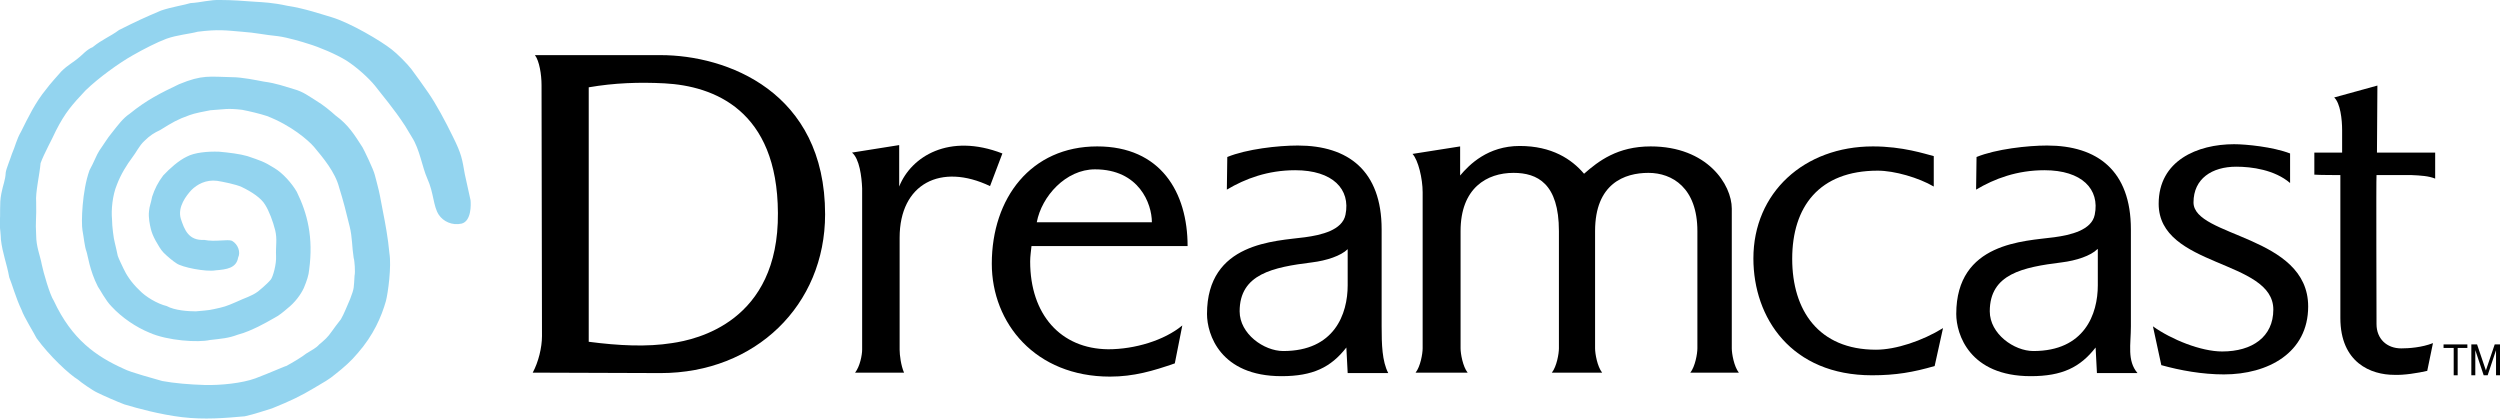
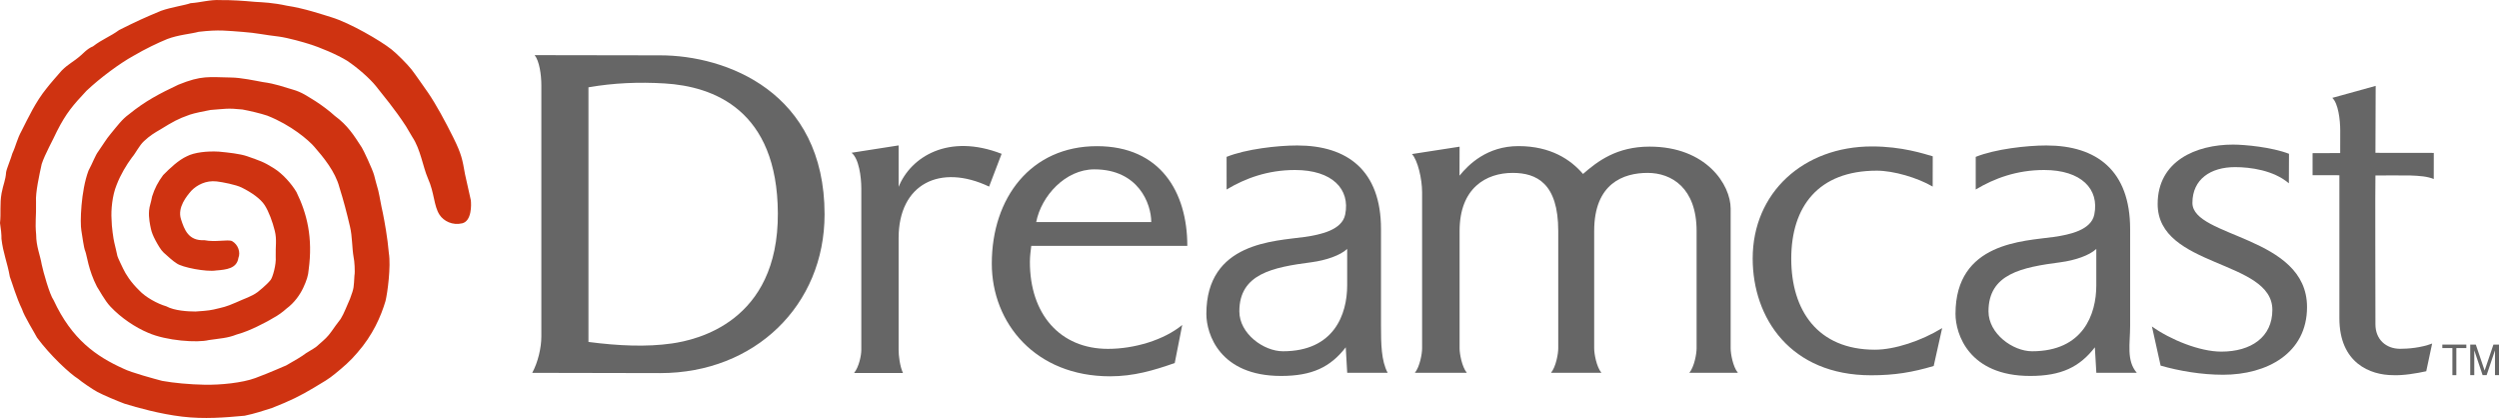
- <svg xmlns="http://www.w3.org/2000/svg" version="1.1" id="Layer_1" x="0px" y="0px" viewBox="0 0 566.9 94.8" style="enable-background:new 0 0 566.9 94.8;" xml:space="preserve">
-   <style type="text/css">
- 	.st0{fill:#93D4EF;}
- </style>
+ <svg xmlns="http://www.w3.org/2000/svg" version="1.2" baseProfile="tiny" id="Layer_1" x="0px" y="0px" width="566.93px" height="94.787px" viewBox="0 0 566.93 94.787" xml:space="preserve">
  <g>
-     <polygon points="556.4,78.9 554.1,78.9 554.1,78.1 559.5,78.1 559.5,78.9 557.3,78.9 557.3,85.1 556.4,85.1  " />
-     <polygon points="563.2,85.1 561.3,79.4 561.3,85.1 560.4,85.1 560.4,78.1 561.7,78.1 563.7,84 565.7,78.1 566.9,78.1 566.9,85.1    566,85.1 566,79.4 564.1,85.1  " />
-     <path d="M122.8,19.3c0-2.4-0.5-5.5-1.5-6.8c7,0,22,0,28.5,0c14.9,0,37.3,8.2,37.3,36.1c0,20.6-15.8,36-37.3,36   c-4.7,0-22.7-0.1-29-0.1c1.3-2.4,2.1-5.7,2.1-8.3L122.8,19.3L122.8,19.3z M133.5,77.5c6.9,0.9,13.2,1.2,18.9,0.3   c5.5-0.8,24.2-4.8,24-29.5c-0.1-23.4-14.6-28.8-25.7-29.4c-5.8-0.3-11.4-0.1-17.2,0.9V77.5L133.5,77.5z" />
-     <path d="M193.2,34.6l10.7-1.7c0,2.2,0,8.6,0,9.4c2.7-6.8,11.3-12.2,23.4-7.5l-2.8,7.4c-11.1-5.3-20.5-0.6-20.5,11.7v25.4   c0,1.2,0.3,3.6,1,5.2h-11.1c1.1-1.4,1.6-4,1.6-5.2V42.7C195.4,40.1,194.9,36,193.2,34.6L193.2,34.6z" />
-     <path d="M530.7,39.7c0,0.7,0,30.2,0,32.4c0,10.2,7,12.9,12.2,12.9c2.2,0.1,5.3-0.4,7.5-0.9l1.3-6.3c-2.5,1-5.5,1.2-7.2,1.2   c-3.3,0-5.6-2.2-5.6-5.5c0-3-0.1-32.8,0-33.8l0,0c0.4,0,7.2,0,7.9,0c2.2,0.1,3.9,0.2,5.4,0.8v-5.9c0,0-13,0-13.2,0l0.1-15.2   l-9.8,2.7c1.4,1.3,1.8,5,1.8,7.4c0,0,0,4.5,0,5.1c-0.4,0-5.4,0-6.3,0v5C525.5,39.7,530.7,39.7,530.7,39.7L530.7,39.7z" />
-     <path d="M488.2,74c4.2,3,10.9,5.7,15.7,5.7c6.8,0,11.6-3.3,11.6-9.5c0-11.4-26-9.5-26-24c0-9.8,8.8-13.5,17.1-13.5   c2.7,0,8.8,0.6,12.7,2.1v6.7c-3.5-3-8.7-3.7-12.2-3.7c-5.5,0-9.7,2.7-9.7,8.1c0,7.9,26,7.4,26,23.6c0,10.5-9.1,15.4-19.1,15.4   c-4.9,0-9.9-0.9-14.2-2.1L488.2,74L488.2,74z" />
-     <path d="M331.1,39.8c0-0.6,0-5.9,0-6.6l-10.8,1.7c1.3,1.4,2.3,5.6,2.3,8.7V79c0,1.2-0.5,4.1-1.6,5.5h11.8c-1.1-1.4-1.6-4.3-1.6-5.5   V52.4c0-9.8,6-13.2,12-13.2c5.4,0,10.3,2.4,10.3,13.2V79c0,1.2-0.5,4.1-1.6,5.5h11.4c-1.1-1.4-1.6-4.3-1.6-5.5V52.4   c0-10.8,6.7-13.2,12.1-13.2s11.1,3.4,11.1,13.2V79c0,1.2-0.5,4.1-1.6,5.5h11c-1.1-1.4-1.6-4.3-1.6-5.5V47.3   c0-5.4-5.5-14.1-18.4-14.1c-7.5,0-11.8,3.3-15.1,6.2c-2.8-3.3-7.3-6.3-14.6-6.3C337.4,33.1,333.2,37.3,331.1,39.8L331.1,39.8z" />
-     <path d="M305.6,56.5c-1.5,1.5-4.8,2.6-8.1,3c-8.8,1.1-16.4,2.6-16.4,11.1c0,5.1,5.5,9,9.9,9c11.6,0,14.6-8.4,14.6-14.9V56.5   L305.6,56.5L305.6,56.5z M278.3,35.6c4.4-1.8,11.5-2.6,16-2.6c11.4,0,19,5.7,19,19v22c0,4.1,0.1,7.9,1.5,10.6h-9.2l-0.3-5.8   c-3.5,4.5-7.6,6.5-14.7,6.5c-13.9,0-16.9-9.5-16.9-14.1c0-16.3,15.5-16.5,22.2-17.4c3.7-0.5,8.5-1.6,9.2-5.1   c1.2-5.8-2.9-10.1-11.4-10.1c-6.2,0-11.3,1.9-15.5,4.4L278.3,35.6L278.3,35.6z M475.6,56.5c-1.5,1.5-4.8,2.6-8.1,3   c-8.8,1.1-16.3,2.6-16.3,11.1c0,5.1,5.5,9,9.9,9c11.6,0,14.6-8.4,14.6-14.9v-8.2H475.6z M448.2,35.6c4.4-1.8,11.6-2.6,16-2.6   c11.4,0,19,5.7,19,19v22c0,4.1-0.9,7.8,1.5,10.6h-9.2l-0.3-5.8c-3.5,4.5-7.6,6.5-14.7,6.5c-13.9,0-16.9-9.5-16.9-14.1   c0-16.3,15.5-16.5,22.2-17.4c3.7-0.5,8.5-1.6,9.2-5.1c1.2-5.8-2.9-10.1-11.4-10.1c-6.2,0-11.3,1.9-15.5,4.4L448.2,35.6L448.2,35.6   L448.2,35.6z" />
-     <path d="M438.5,42.3c-3.4-2-8.9-3.6-12.7-3.6c-13.3,0-19.4,8.2-19.4,20c0,11.7,6,20.6,19,20.6c4.5,0,10.5-2,15.2-4.9l-1.9,8.6   c-4.8,1.4-8.8,2.1-14.2,2.1c-18.3,0-26.9-13-26.9-26.5c0-14.9,11.5-25.4,27.1-25.4c6.8,0,11.8,1.7,13.8,2.2V42.3L438.5,42.3z" />
-     <path d="M233.6,59.3c0-1.2,0.2-2.4,0.3-3.5h35.4c0-12.2-6.1-22.6-20.5-22.6c-15,0-23.9,11.7-23.9,26.6c0,13.5,9.9,25.6,26.8,25.6   c5.4,0,9.8-1.3,14.7-3l1.7-8.6c-4.1,3.4-10.8,5.4-16.8,5.4C240.5,79.1,233.6,71.3,233.6,59.3L233.6,59.3z M235.1,50.4   c1.1-5.9,6.6-12,13.2-12c10,0,12.9,7.8,12.9,12H235.1L235.1,50.4z" />
+     <polygon fill="#666666" points="556.359,78.931 554.074,78.931 554.074,78.142 559.518,78.142 559.518,78.931 557.252,78.931    557.252,85.077 556.359,85.077  " />
+     <polygon fill="#666666" points="563.211,85.077 561.318,79.442 561.318,85.077 560.404,85.077 560.404,78.142 561.668,78.142    563.668,84.038 565.666,78.142 566.93,78.142 566.93,85.077 566.02,85.077 566.02,79.442 564.125,85.077  " />
+     <path fill="#666666" d="M122.813,19.344c0-2.409-0.458-5.529-1.522-6.841c6.973,0,22.039,0.046,28.497,0.046   c14.859,0,37.277,8.247,37.277,36.052c0,20.635-15.826,36.008-37.277,36.008c-4.705,0-22.67-0.058-29.044-0.058   c1.306-2.411,2.069-5.685,2.069-8.269V19.344L122.813,19.344z M133.5,77.543c6.858,0.892,13.189,1.165,18.917,0.347   c5.542-0.793,24.165-4.805,24.049-29.529c-0.109-23.431-14.581-28.788-25.731-29.443c-5.819-0.343-11.436-0.123-17.236,0.881   L133.5,77.543L133.5,77.543z" />
+     <path fill="#666666" d="M193.187,34.642l10.676-1.667c0,2.186,0,8.596,0,9.4c2.738-6.767,11.259-12.205,23.366-7.493l-2.838,7.433   c-11.082-5.26-20.528-0.646-20.528,11.661V79.37c0,1.209,0.264,3.648,0.985,5.213h-11.089c1.12-1.381,1.64-4.004,1.64-5.213V42.74   C195.396,40.083,194.854,35.97,193.187,34.642L193.187,34.642z" />
+     <path fill="#666666" d="M530.719,39.738c0,0.693,0,30.229,0,32.434c0,10.183,7.019,12.905,12.219,12.905   c2.197,0.107,5.313-0.406,7.488-0.889l1.338-6.285c-2.535,0.97-5.481,1.197-7.25,1.197c-3.26,0-5.617-2.164-5.617-5.549   c0-3.037-0.077-32.809,0-33.761h-0.034c0.432,0,7.196-0.024,7.879,0c2.217,0.078,3.92,0.213,5.387,0.803l0.008-5.919   c0,0-12.985-0.017-13.239-0.017l0.053-15.181l-9.838,2.719c1.356,1.269,1.797,4.982,1.797,7.431c0,0-0.008,4.536-0.008,5.083   c-0.441,0-5.438,0.025-6.265,0.025v5.001C525.51,39.735,530.719,39.738,530.719,39.738L530.719,39.738z" />
+     <path fill="#666666" d="M488.193,74.036c4.229,3.021,10.866,5.703,15.733,5.703c6.752,0,11.588-3.285,11.588-9.469   c0-11.414-26.022-9.522-26.022-24.004c0-9.792,8.756-13.476,17.1-13.476c2.683,0,8.806,0.582,12.697,2.088l-0.031,6.688   c-3.459-2.955-8.735-3.669-12.213-3.669c-5.521,0-9.668,2.74-9.668,8.112c0,7.887,26.002,7.43,26.002,23.621   c0,10.471-9.07,15.354-19.055,15.354c-4.865,0-9.939-0.862-14.16-2.071L488.193,74.036L488.193,74.036z" />
+     <path fill="#666666" d="M331.107,39.839c0-0.592,0.021-5.895,0.021-6.574l-10.809,1.671c1.303,1.365,2.303,5.623,2.303,8.667   v35.414c0,1.209-0.519,4.143-1.641,5.521h11.784c-1.118-1.381-1.637-4.313-1.637-5.521V52.372c0-9.75,6.031-13.164,12.035-13.164   c5.434,0,10.344,2.352,10.344,13.164v26.646c0,1.209-0.52,4.142-1.637,5.521h11.428c-1.123-1.381-1.637-4.313-1.637-5.521V52.372   c0-10.811,6.678-13.164,12.123-13.164c5.43,0,11.111,3.411,11.111,13.164v26.646c0,1.209-0.515,4.142-1.642,5.521h11.008   c-1.127-1.381-1.639-4.313-1.639-5.521V47.312c0-5.404-5.516-14.063-18.391-14.063c-7.492,0-11.818,3.333-15.103,6.2   c-2.793-3.26-7.34-6.317-14.647-6.317C337.365,33.129,333.162,37.302,331.107,39.839L331.107,39.839z" />
+     <path fill="#666666" d="M305.621,56.453c-1.543,1.453-4.773,2.579-8.107,3.019c-8.762,1.147-16.352,2.604-16.352,11.137   c0,5.063,5.52,9.048,9.891,9.048c11.578,0,14.57-8.353,14.57-14.935v-8.269H305.621L305.621,56.453z M278.269,35.57   c4.419-1.771,11.549-2.583,16.021-2.583c11.42,0,19.008,5.705,19.008,18.95v21.972c0,4.069,0.062,7.924,1.512,10.631h-9.178   l-0.332-5.78c-3.473,4.487-7.627,6.495-14.676,6.495c-13.91,0-16.946-9.503-16.946-14.069c0-16.297,15.512-16.485,22.249-17.447   c3.728-0.526,8.521-1.58,9.244-5.074c1.188-5.78-2.942-10.114-11.385-10.114c-6.197,0-11.273,1.885-15.514,4.422L278.269,35.57   L278.269,35.57z M475.572,56.453c-1.541,1.453-4.773,2.579-8.109,3.019c-8.76,1.147-16.348,2.604-16.348,11.137   c0,5.063,5.516,9.048,9.887,9.048c11.576,0,14.57-8.353,14.57-14.935V56.453L475.572,56.453z M448.223,35.57   c4.418-1.771,11.556-2.583,16.023-2.583c11.414,0,19.002,5.705,19.002,18.95v21.972c0,4.069-0.887,7.841,1.508,10.631h-9.176   l-0.334-5.78c-3.478,4.487-7.625,6.495-14.674,6.495c-13.902,0-16.943-9.503-16.943-14.069c0-16.297,15.512-16.485,22.246-17.447   c3.729-0.526,8.527-1.58,9.242-5.074c1.19-5.78-2.941-10.114-11.385-10.114c-6.195,0-11.271,1.885-15.513,4.422v-7.4L448.223,35.57   L448.223,35.57z" />
+     <path fill="#666666" d="M438.451,42.308c-3.443-2.012-8.879-3.605-12.67-3.605c-13.312,0-19.412,8.185-19.412,19.976   c0,11.68,5.965,20.625,18.983,20.625c4.462,0,10.535-2.006,15.25-4.902l-1.918,8.593c-4.799,1.428-8.842,2.108-14.194,2.108   c-18.295,0-26.871-12.977-26.871-26.479c0-14.921,11.504-25.417,27.072-25.417c6.805,0,11.771,1.668,13.776,2.238L438.451,42.308   L438.451,42.308z" />
+     <path fill="#666666" d="M233.646,59.304c0.008-1.234,0.172-2.41,0.31-3.55h35.401c0-12.169-6.087-22.608-20.505-22.608   c-14.965,0-23.85,11.703-23.85,26.63c0,13.498,9.891,25.56,26.832,25.56c5.356,0,9.834-1.319,14.669-3.012l1.701-8.63   c-4.135,3.404-10.817,5.418-16.849,5.418C240.514,79.112,233.599,71.263,233.646,59.304L233.646,59.304z M235.077,50.356   c1.149-5.92,6.628-11.952,13.184-11.952c10.018,0,12.917,7.817,12.917,11.952C261.176,50.356,235.077,50.375,235.077,50.356   L235.077,50.356z" />
  </g>
-   <path class="st0" d="M65.1,1.3c4,0.6,8,2,10.1,2.6c4.3,1.3,11.2,5.4,13.6,7.3c1.2,0.9,3.6,3.3,4.5,4.5s2.7,3.7,3.8,5.3  c1.8,2.6,3.9,6.5,5.6,10c2,4,2.1,5.1,2.7,8.5l1.3,5.9c0.1,1,0.2,4.7-2,5.3c-2.2,0.5-4.2-0.5-5.2-2c-1.3-2-1.1-4.9-2.6-8.2  c-1.2-2.7-1.7-6.6-3.5-9.4l-1.5-2.5c-2.6-4-5.3-7.1-6.9-9.2c-1.4-1.7-4-4.1-6.5-5.7c-2.3-1.4-6-3-8.7-3.8c-0.9-0.3-4.5-1.4-6.8-1.7  c-3.1-0.3-5.1-0.8-8.1-1c-3.6-0.3-5.4-0.6-10.1,0c-1.8,0.5-4.6,0.7-7.1,1.6c-2.1,0.8-4.9,2.2-7.7,3.8c-3,1.7-7.6,5-10.6,7.9  c-3.1,3.3-4.6,5-6.7,9.1c-0.9,2-2.7,5.2-3.5,7.4c-0.2,2.5-1.2,6.7-1,8.8c0.1,3.7-0.2,4.4,0,7.5c0,2.7,0.9,4.6,1.3,6.8  c0.3,1.5,1.8,6.8,2.7,8.1C16.3,77,21.8,80.8,28,83.6c1.7,0.9,7.2,2.3,8.8,2.8c2.7,0.5,6.2,0.8,9.6,0.9c3.6,0.1,8.5-0.4,11.5-1.5  c3.2-1.2,7-2.9,7-2.8c1.5-0.8,3.8-2.2,4.5-2.8c1.4-0.9,2.2-1.2,3-2.1c1.2-1,1.9-1.6,2.8-2.9c0.5-0.7,1.3-1.8,2.1-2.8  c0.8-1.4,1.3-2.8,2.1-4.6c1-2.6,0.8-2.5,1-5.3c0.2-0.8,0-3.5-0.2-4c-0.4-2.5-0.3-4.7-0.9-7.1c-0.8-3.3-1.4-5.7-2.4-8.9  c-0.9-3.5-3.7-6.8-5.7-9.2c-1.3-1.5-5.2-4.9-10.7-7c-1.5-0.5-4-1.1-5.6-1.4c-3.4-0.4-4-0.1-7.2,0.1c-1.1,0.2-3.7,0.7-4.7,1.1  c-2.8,1-3.8,1.6-6.7,3.4C35,30.1,34,30.7,32.7,32c-1.1,1-1.9,2.7-2.7,3.7c-1.2,1.6-2.6,3.8-3.5,6.2c-1,2.4-1.3,5.7-1.1,7.8  c0,1.6,0.4,4.6,0.6,5.2c0.2,0.7,0.6,2.7,0.7,3.1c0.1,0.4,1.1,2.5,1.3,2.9c0.6,1.3,1.7,3.1,3.6,4.9c1.4,1.5,4.1,3.1,6.2,3.6  c1.8,1,4.9,1.2,6.6,1.2c0.8-0.1,3-0.2,4.1-0.5c2.3-0.5,2.7-0.6,5-1.6c2.1-1,3.5-1.3,5-2.4c0,0,2-1.6,2.9-2.7  c0.5-0.6,1.3-3.5,1.2-5.3c-0.1-2.5,0.3-3.8-0.2-5.9c-0.5-2-1.4-4.4-2.3-5.8c-0.9-1.5-3-2.9-5.3-4c-1.3-0.6-4.3-1.2-5.6-1.4  c-2.5-0.3-4.5,0.8-5.8,2.1c-1.1,1.2-3.2,3.8-2.4,6.5c0.8,2.4,1.7,5,5.3,4.8c2.5,0.5,5.3-0.2,6.3,0.2c1.4,0.8,2,2.6,1.4,3.8  c-0.4,2.4-2.6,2.7-5.1,2.9c-2.2,0.4-7.7-0.7-8.9-1.6c-0.8-0.5-2.1-1.6-2.9-2.4c-0.6-0.6-1.3-1.8-1.8-2.7c-0.6-1.1-0.9-1.9-1.1-2.7  c-0.2-0.9-0.6-2.5-0.4-4.1c0.1-1.1,0.4-1.6,0.7-3.2c0.6-1.8,1.3-3.2,2.5-4.8c1.5-1.6,3.5-3.4,5.4-4.3c1.7-0.9,4.6-1.2,7.3-1.1  c2.2,0.2,4.7,0.5,6.4,1c2.9,1,3.7,1.2,6.1,2.7c2,1.2,4,3.5,5.1,5.4c2.4,4.9,3.8,10.3,2.8,17.7c-0.1,1.2-0.5,2.4-1.2,4.1  c-0.7,1.5-2,3.3-3.8,4.7c-0.8,0.7-1.9,1.6-2.9,2.1c-1.4,0.8-2.3,1.3-3.7,2c-1.3,0.6-2.7,1.3-4.6,1.8c-2.1,0.8-3.7,0.9-6.3,1.2  c-2.6,0.6-9.6,0.2-13.8-1.7c-2.9-1.2-6.1-3.3-8.5-5.9c-1.4-1.4-2.7-4-3.1-4.5c-1.9-3.7-2.3-7.2-2.6-8c-0.4-1-0.6-3.2-0.9-4.8  c-0.3-1.7-0.1-8.9,1.6-13.6c1-1.8,1.6-3.5,2.2-4.4c1.2-1.7,1.8-2.8,2.8-4c1.5-1.9,2.6-3.4,4.1-4.4c3.8-3.1,7-4.7,11.2-6.7  c5.3-2.2,6.9-1.7,12-1.6c2.3,0,5.6,0.7,7.2,1c3,0.4,4.7,1.1,6.8,1.7c2.2,0.6,3.4,1.6,5.2,2.7c1.5,0.9,3.2,2.3,4.3,3.3  c2.9,2.1,4.3,4.4,6.1,7.2c0.3,0.5,2.5,5,2.8,6.3c0.2,0.6,0.6,2.4,0.9,3.5c0.4,1.7,0.6,3.2,1,5.1c0.4,2,1.1,5.7,1.4,9.1  c0.5,3-0.3,9-0.8,10.9c-1,3.5-2.8,7.7-6.4,11.8c-1.5,1.8-3.1,3.2-5,4.7c-1.4,1.2-2.7,1.9-4.9,3.2c-3,1.8-5.3,2.9-9.5,4.6  c-1.7,0.5-3.9,1.3-6.2,1.8c-4.5,0.4-9.1,0.8-14.2,0.2c-5-0.6-10.1-2-13.1-2.9c-1.6-0.6-4.8-2-6.2-2.7c-0.9-0.4-3.8-2.4-4.3-2.9  c-2-1.2-6.5-5.4-9.4-9.4c-0.6-1.2-2.9-4.9-3.4-6.4c-1.3-2.7-2.2-6-2.8-7.4c-0.6-3.3-1.5-5.3-1.9-8.6c0-0.8-0.2-2.6-0.3-3.6  c0.3-2.2-0.1-4.3,0.4-6.8c0.4-2.1,0.9-2.9,1-4.8c0.1-0.8,1.1-3.2,1.4-4.2c0.8-1.8,1-3.2,2.1-5.1c1.5-3,3.2-6.6,5.7-9.6  c0.7-1,2.7-3.2,3.4-4c1.6-1.6,2.6-1.9,4.4-3.5c0.2-0.1,1.4-1.5,2.7-2c2.2-1.8,4-2.4,6-3.9c4-2,5.5-2.7,9.5-4.4  c2.3-0.8,5.5-1.3,6.7-1.7C45.4,0.6,47.7-0.1,50,0c2.6,0,5.2,0.2,7.9,0.4C59.6,0.5,61.9,0.6,65.1,1.3L65.1,1.3z" />
+   <path fill="#CF3311" d="M65.058,1.288c3.969,0.596,8.026,1.984,10.141,2.63C79.46,5.22,86.376,9.269,88.82,11.209  c1.157,0.918,3.585,3.323,4.528,4.533c0.917,1.179,2.667,3.733,3.783,5.308c1.781,2.597,3.874,6.466,5.648,10.025  c1.984,3.978,2.12,5.13,2.721,8.455l1.311,5.862c0.123,1.014,0.227,4.731-1.957,5.251c-2.181,0.521-4.199-0.483-5.15-1.955  c-1.316-2.036-1.133-4.926-2.623-8.234c-1.161-2.674-1.666-6.561-3.521-9.355l-1.453-2.458c-2.573-3.96-5.253-7.103-6.851-9.153  c-1.411-1.723-4.04-4.064-6.531-5.729c-2.306-1.398-6.032-2.993-8.719-3.813c-0.856-0.279-4.524-1.357-6.8-1.66  c-3.093-0.347-5.126-0.836-8.063-1.043c-3.63-0.256-5.367-0.578-10.074-0.028c-1.783,0.484-4.605,0.676-7.147,1.647  c-2.053,0.837-4.906,2.189-7.703,3.832c-3.012,1.651-7.578,5.026-10.609,7.907c-3.054,3.263-4.582,5.014-6.687,9.15  c-0.931,2.046-2.736,5.213-3.464,7.447c-0.497,2.269-1.443,6.5-1.286,8.556c0.073,3.681-0.25,4.44,0.027,7.45  c0.01,2.71,0.899,4.588,1.27,6.806c0.315,1.53,1.787,6.828,2.694,8.062c4.129,8.9,9.675,12.755,15.856,15.537  c1.742,0.888,7.191,2.346,8.767,2.763c2.69,0.485,6.227,0.81,9.633,0.875c3.583,0.069,8.522-0.414,11.517-1.519  c3.244-1.193,6.997-2.891,6.953-2.84c1.504-0.832,3.802-2.187,4.516-2.781c1.383-0.885,2.217-1.228,3.034-2.08  c1.184-1.033,1.898-1.629,2.794-2.91c0.497-0.721,1.292-1.827,2.059-2.805c0.83-1.36,1.307-2.793,2.116-4.564  c0.968-2.623,0.818-2.496,1.003-5.277c0.175-0.807-0.02-3.519-0.164-3.979c-0.437-2.502-0.283-4.709-0.856-7.139  c-0.771-3.287-1.417-5.747-2.402-8.899c-0.929-3.549-3.656-6.838-5.702-9.188c-1.268-1.457-5.201-4.895-10.658-7.043  c-1.538-0.517-4.05-1.103-5.647-1.395c-3.41-0.356-3.965-0.127-7.229,0.111c-1.124,0.196-3.731,0.729-4.692,1.066  c-2.804,0.985-3.835,1.611-6.702,3.366c-1.334,0.775-2.34,1.368-3.705,2.646c-1.089,1.008-1.868,2.72-2.748,3.725  c-1.209,1.644-2.554,3.836-3.456,6.201c-0.978,2.353-1.293,5.664-1.143,7.795c0,1.621,0.441,4.598,0.616,5.246  c0.176,0.65,0.616,2.67,0.71,3.076c0.097,0.405,1.145,2.541,1.292,2.853c0.593,1.261,1.726,3.069,3.633,4.919  c1.411,1.54,4.133,3.05,6.174,3.635c1.828,1.006,4.912,1.174,6.62,1.178c0.839-0.053,2.984-0.184,4.103-0.451  c2.271-0.545,2.688-0.56,5.028-1.575c2.1-0.974,3.523-1.325,4.986-2.403c0,0,2.007-1.572,2.919-2.724  c0.481-0.604,1.306-3.5,1.161-5.293c-0.069-2.453,0.289-3.845-0.214-5.863c-0.5-2.019-1.354-4.358-2.281-5.8  c-0.939-1.46-2.956-2.882-5.251-4.017c-1.288-0.636-4.333-1.224-5.627-1.376c-2.453-0.292-4.506,0.823-5.753,2.097  c-1.082,1.236-3.22,3.803-2.369,6.457c0.771,2.4,1.703,4.959,5.304,4.77c2.473,0.516,5.33-0.229,6.283,0.207  c1.413,0.803,1.955,2.573,1.443,3.811c-0.359,2.383-2.643,2.668-5.076,2.852c-2.18,0.365-7.715-0.702-8.93-1.613  c-0.816-0.484-2.067-1.647-2.946-2.435c-0.633-0.568-1.346-1.828-1.837-2.734c-0.598-1.114-0.903-1.933-1.057-2.657  c-0.185-0.86-0.562-2.506-0.419-4.149c0.099-1.108,0.394-1.582,0.688-3.203c0.589-1.84,1.32-3.239,2.498-4.834  c1.532-1.556,3.479-3.408,5.38-4.269c1.676-0.886,4.613-1.211,7.268-1.056c2.156,0.206,4.702,0.469,6.389,1.033  c2.884,1.03,3.708,1.236,6.077,2.73c1.999,1.237,4.012,3.516,5.136,5.402c2.39,4.89,3.76,10.328,2.764,17.653  c-0.081,1.236-0.466,2.443-1.237,4.084c-0.714,1.511-1.96,3.35-3.838,4.732c-0.754,0.699-1.946,1.561-2.915,2.063  c-1.375,0.834-2.299,1.269-3.733,1.989c-1.26,0.594-2.73,1.27-4.646,1.802c-2.076,0.821-3.67,0.854-6.281,1.243  c-2.568,0.646-9.602,0.187-13.792-1.662c-2.857-1.203-6.064-3.321-8.505-5.904c-1.354-1.422-2.681-3.996-3.069-4.523  c-1.94-3.729-2.319-7.233-2.631-7.973c-0.422-1-0.631-3.244-0.916-4.779c-0.319-1.724-0.122-8.941,1.617-13.573  c0.981-1.845,1.555-3.49,2.217-4.353c1.193-1.696,1.769-2.755,2.782-3.957c1.528-1.852,2.64-3.364,4.127-4.431  c3.793-3.083,6.959-4.711,11.245-6.746c5.324-2.168,6.923-1.72,11.964-1.639c2.267,0.02,5.566,0.733,7.189,1.027  c3.012,0.401,4.738,1.127,6.773,1.695c2.178,0.608,3.436,1.58,5.226,2.659c1.47,0.949,3.202,2.251,4.345,3.308  c2.927,2.146,4.337,4.401,6.131,7.171c0.327,0.464,2.455,5.002,2.794,6.266c0.158,0.633,0.638,2.449,0.949,3.511  c0.396,1.685,0.591,3.176,1.036,5.078c0.396,1.957,1.072,5.652,1.364,9.107c0.495,2.965-0.296,9.016-0.76,10.871  c-1.035,3.463-2.85,7.69-6.428,11.762c-1.519,1.804-3.135,3.199-5.003,4.717c-1.427,1.189-2.653,1.886-4.861,3.202  c-2.996,1.788-5.276,2.931-9.477,4.573c-1.71,0.549-3.866,1.271-6.188,1.75C51,94.683,46.376,95.08,41.33,94.481  c-5.047-0.602-10.102-2.023-13.089-2.939c-1.649-0.618-4.841-1.955-6.178-2.68c-0.872-0.44-3.793-2.438-4.288-2.918  c-2-1.237-6.479-5.449-9.371-9.375c-0.633-1.217-2.911-4.854-3.406-6.448c-1.313-2.697-2.229-5.96-2.766-7.354  c-0.568-3.254-1.528-5.348-1.902-8.611c0.042-0.768-0.154-2.577-0.33-3.578c0.254-2.235-0.086-4.339,0.358-6.773  c0.39-2.053,0.904-2.91,1.028-4.766c0.121-0.794,1.141-3.182,1.415-4.245c0.826-1.75,1.03-3.191,2.107-5.147  c1.549-3.048,3.172-6.554,5.662-9.617c0.712-0.95,2.729-3.228,3.416-4.017c1.625-1.625,2.578-1.881,4.421-3.51  c0.19-0.12,1.409-1.508,2.685-1.985c2.111-1.632,3.937-2.23,5.948-3.715c4.029-2.008,5.497-2.686,9.497-4.351  c2.313-0.825,5.534-1.28,6.694-1.73c2.209-0.137,4.451-0.841,6.773-0.702c2.607-0.024,5.234,0.162,7.855,0.4  C59.625,0.522,61.931,0.608,65.058,1.288L65.058,1.288z" />
</svg>
